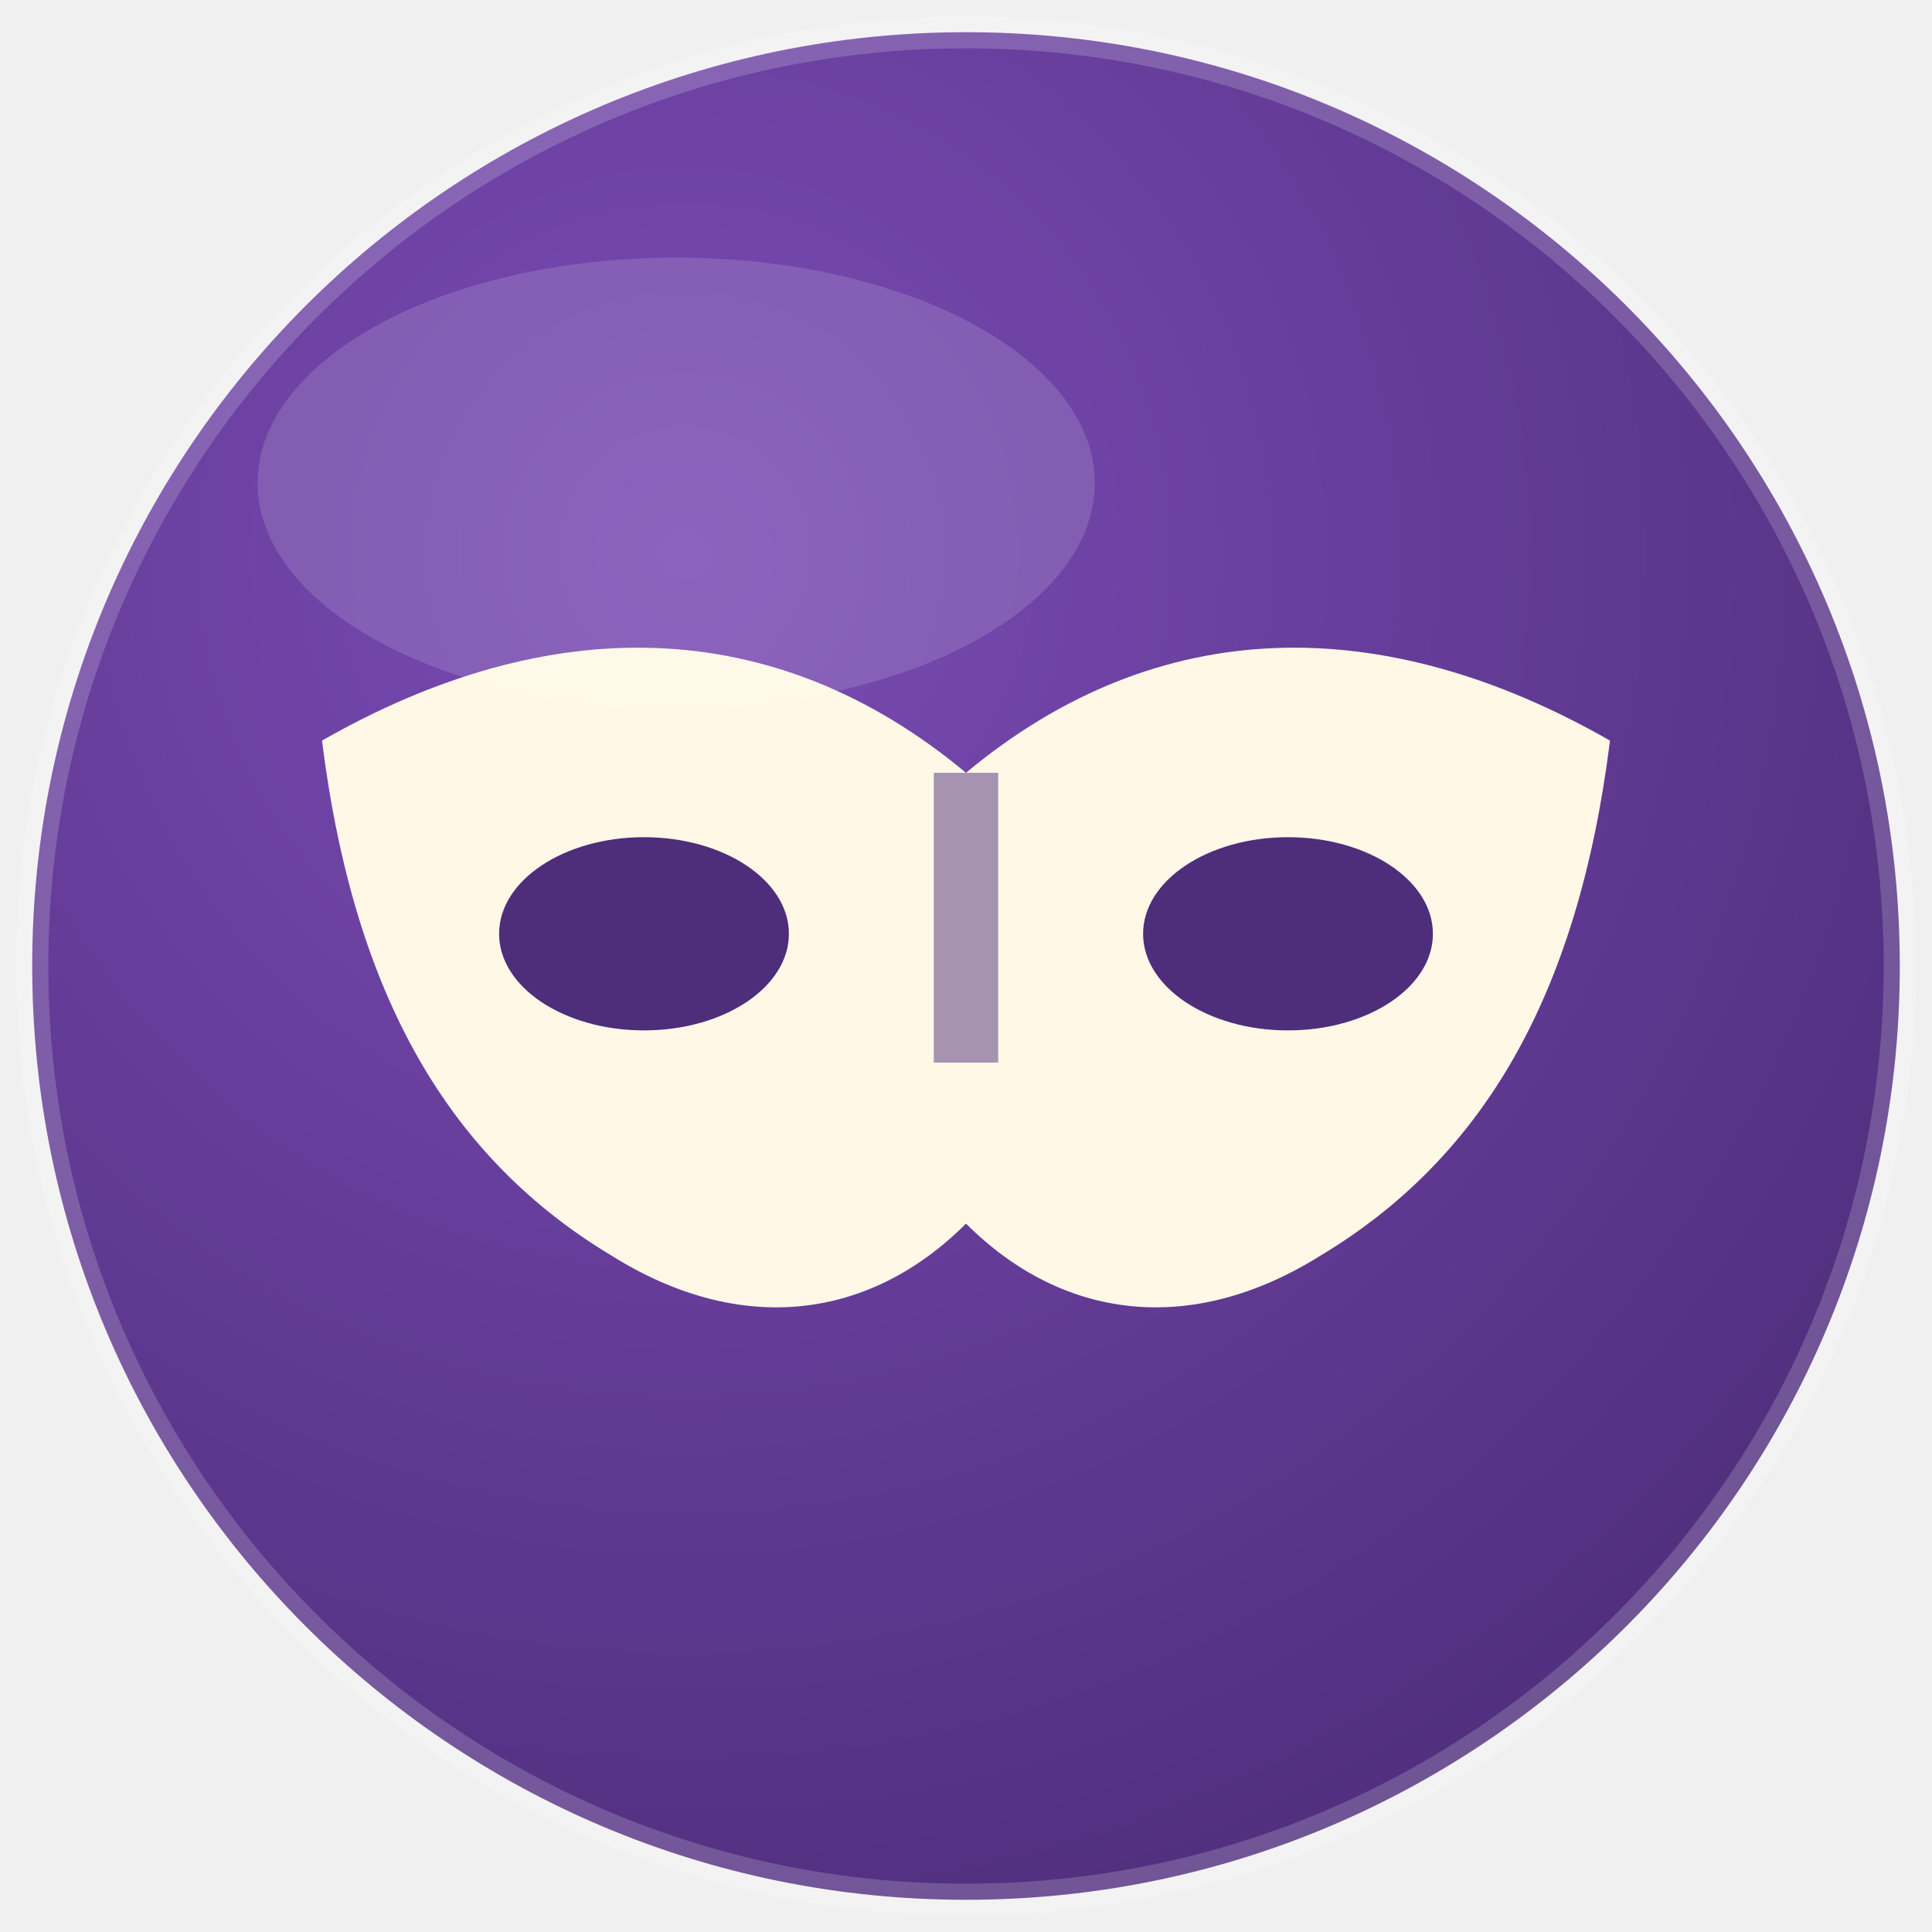
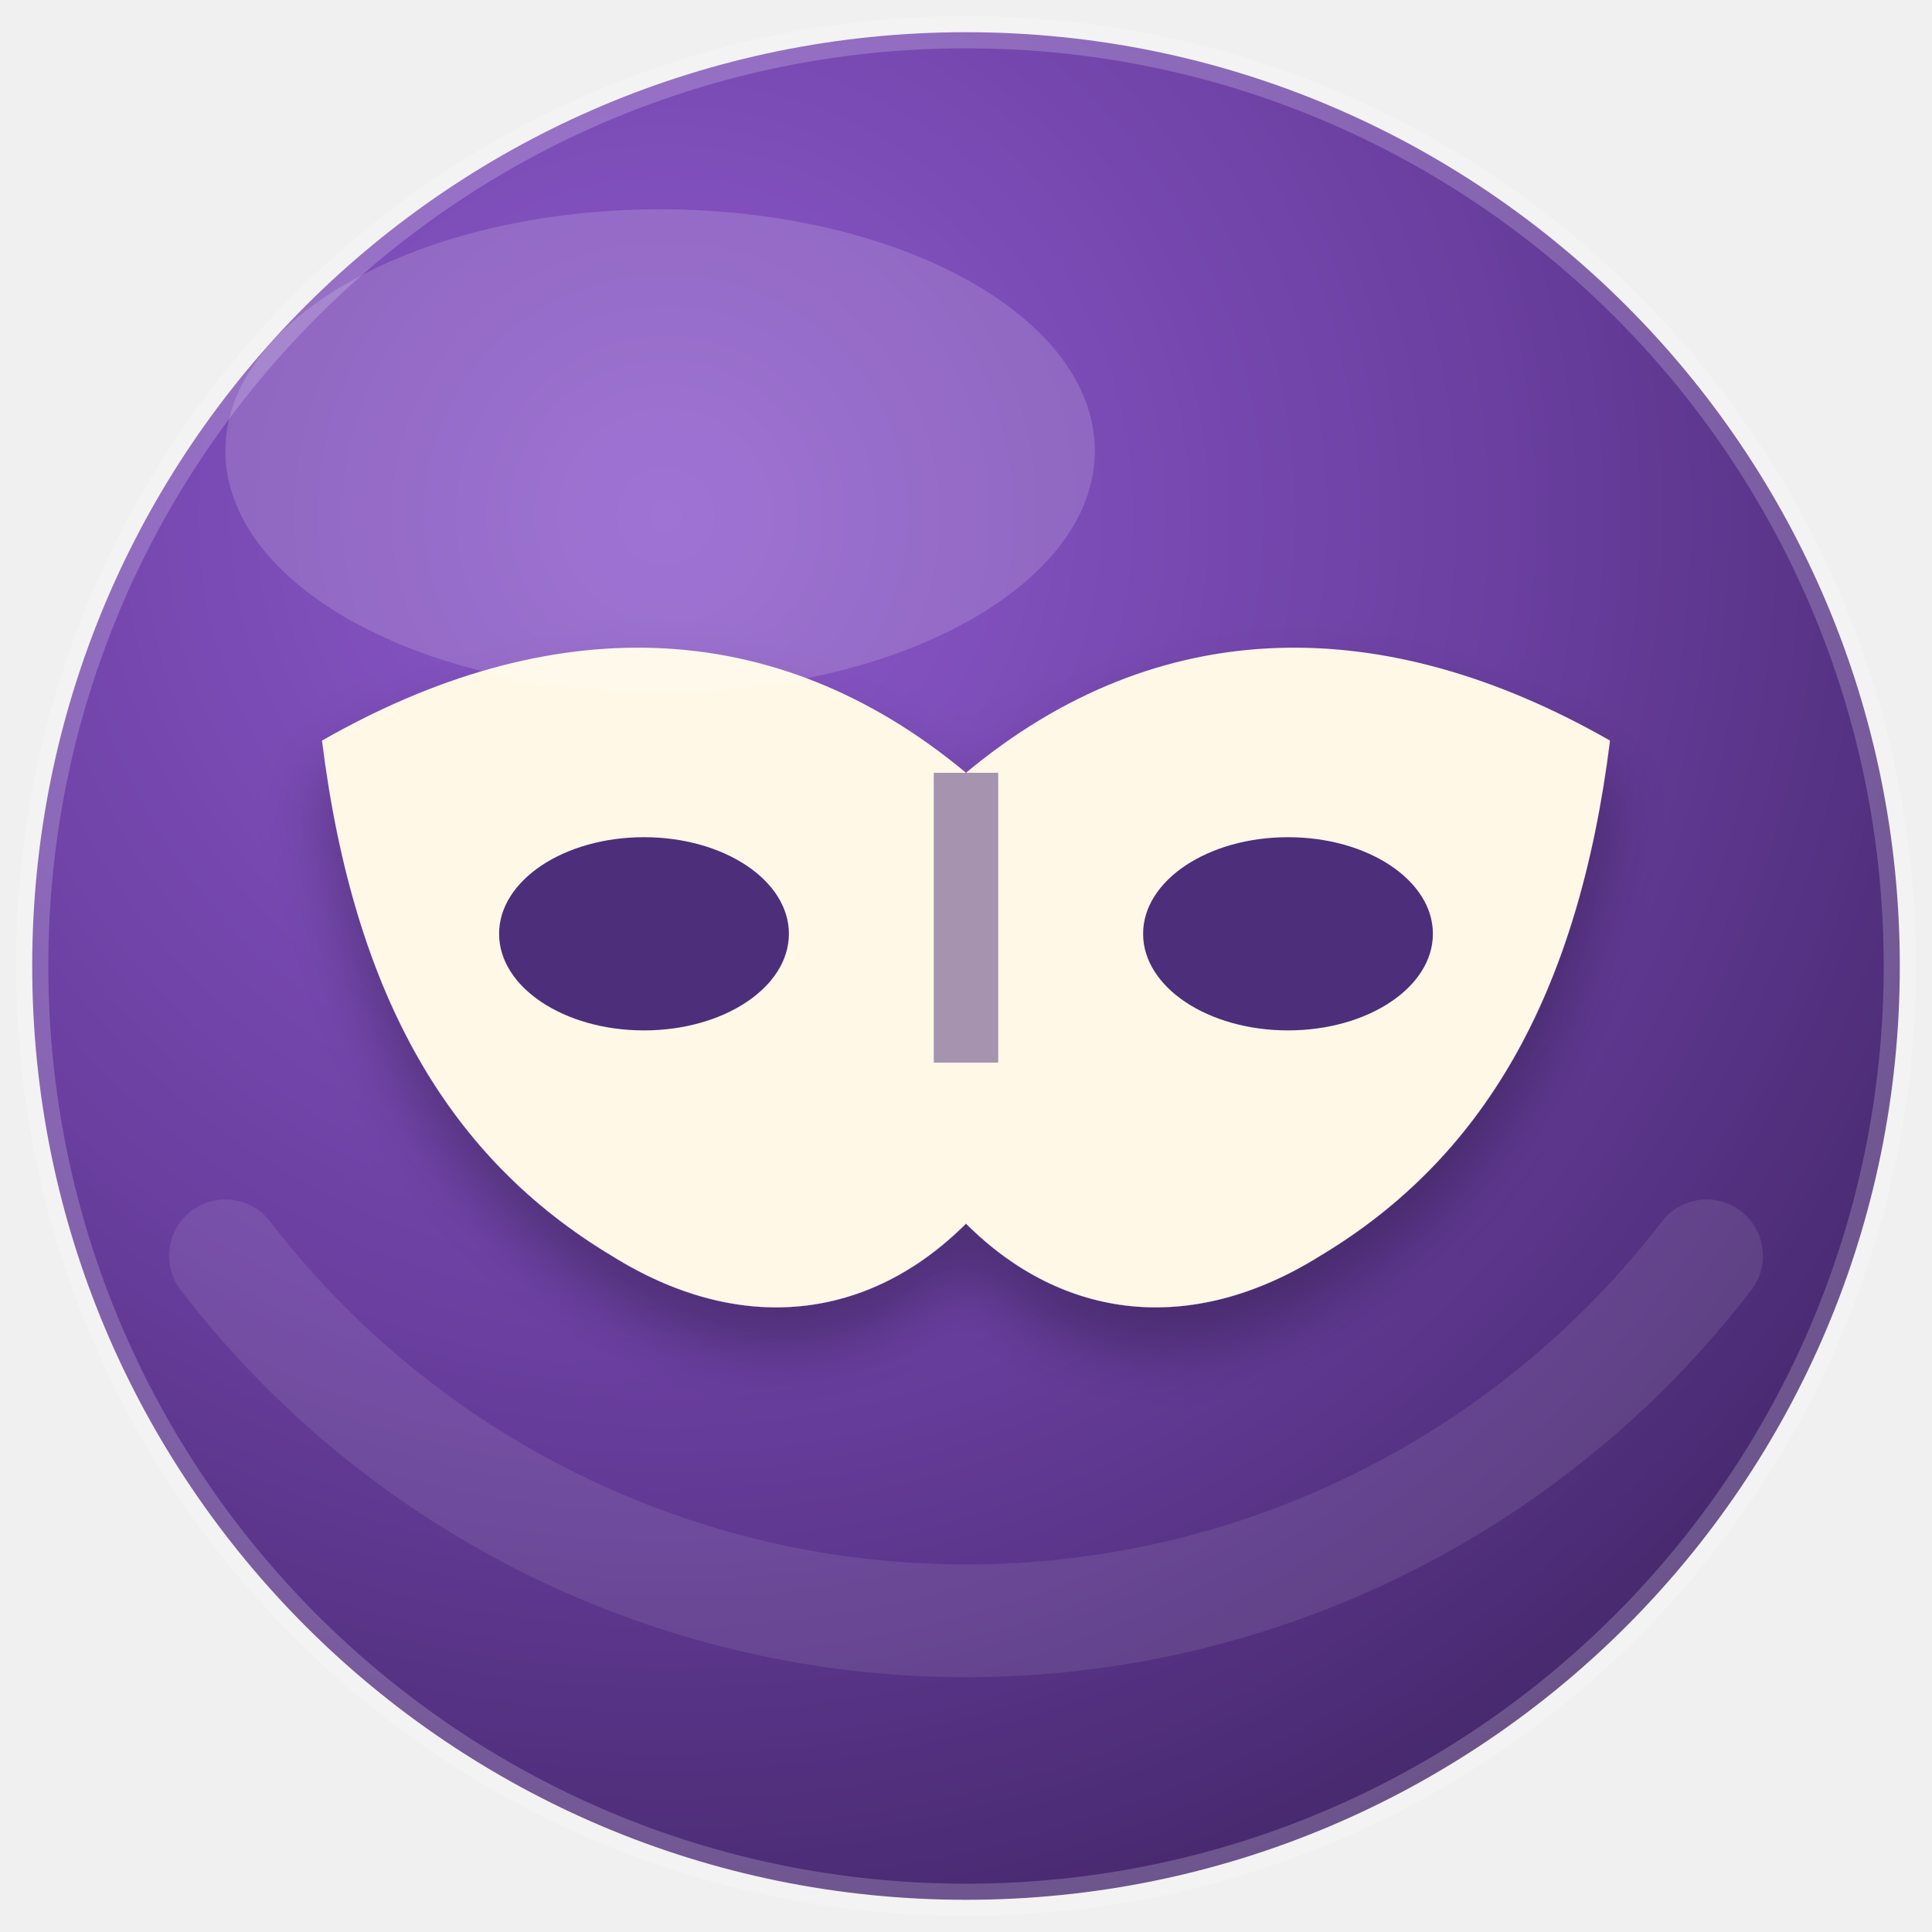
<svg xmlns="http://www.w3.org/2000/svg" viewBox="0 0 120 120" width="120" height="120" role="img" aria-label="Маска">
  <defs>
-     <radialGradient id="ф" cx="35%" cy="28%" r="82%">
-       <stop offset="0%" stop-color="#7a4bb5" />
-       <stop offset="100%" stop-color="#4e2d7a" />
+     <radialGradient id="ф" cx="34%" cy="26%" r="86%">
+       <stop offset="0%" stop-color="#8d59cc" />
+       <stop offset="52%" stop-color="#6a3fa0" />
+       <stop offset="100%" stop-color="#3f2463" />
    </radialGradient>
+     <filter id="т" x="-20%" y="-20%" width="140%" height="140%">
+       <feDropShadow dx="0" dy="2.5" stdDeviation="2" flood-color="#000000" flood-opacity="0.28" />
+     </filter>
  </defs>
  <circle cx="60" cy="60" r="58" fill="url(#ф)" />
-   <path d="M20 46c14-8 28-8 40 2 12-10 26-10 40-2-2 16-8 26-18 32                  -8 5-16 4-22-2-6 6-14 7-22 2-10-6-16-16-18-32z" fill="#fff8e7" />
-   <g fill="#4e2d7a">
-     <ellipse cx="40" cy="58" rx="9" ry="6" />
-     <ellipse cx="80" cy="58" rx="9" ry="6" />
+   <g filter="url(#т)">
+     <path d="M20 46c14-8 28-8 40 2 12-10 26-10 40-2-2 16-8 26-18 32                  -8 5-16 4-22-2-6 6-14 7-22 2-10-6-16-16-18-32z" fill="#fff8e7" />
+     <g fill="#4e2d7a">
+       <ellipse cx="40" cy="58" rx="9" ry="6" />
+       <ellipse cx="80" cy="58" rx="9" ry="6" />
+     </g>
+     <path d="M60 48v18" stroke="#4e2d7a" stroke-width="4" opacity=".5" />
  </g>
-   <path d="M60 48v18" stroke="#4e2d7a" stroke-width="4" opacity=".5" />
-   <ellipse cx="42" cy="30" rx="26" ry="14" fill="#ffffff" opacity=".14" />
-   <circle cx="60" cy="60" r="58" fill="none" stroke="#ffffff" stroke-opacity=".18" stroke-width="2" />
+   <ellipse cx="41" cy="28" rx="27" ry="15" fill="#ffffff" opacity=".16" />
+   <path d="M14 78a58 58 0 0092 0" fill="none" stroke="#ffffff" stroke-opacity=".09" stroke-width="7" stroke-linecap="round" />
+   <circle cx="60" cy="60" r="58" fill="none" stroke="#ffffff" stroke-opacity=".20" stroke-width="2" />
</svg>
